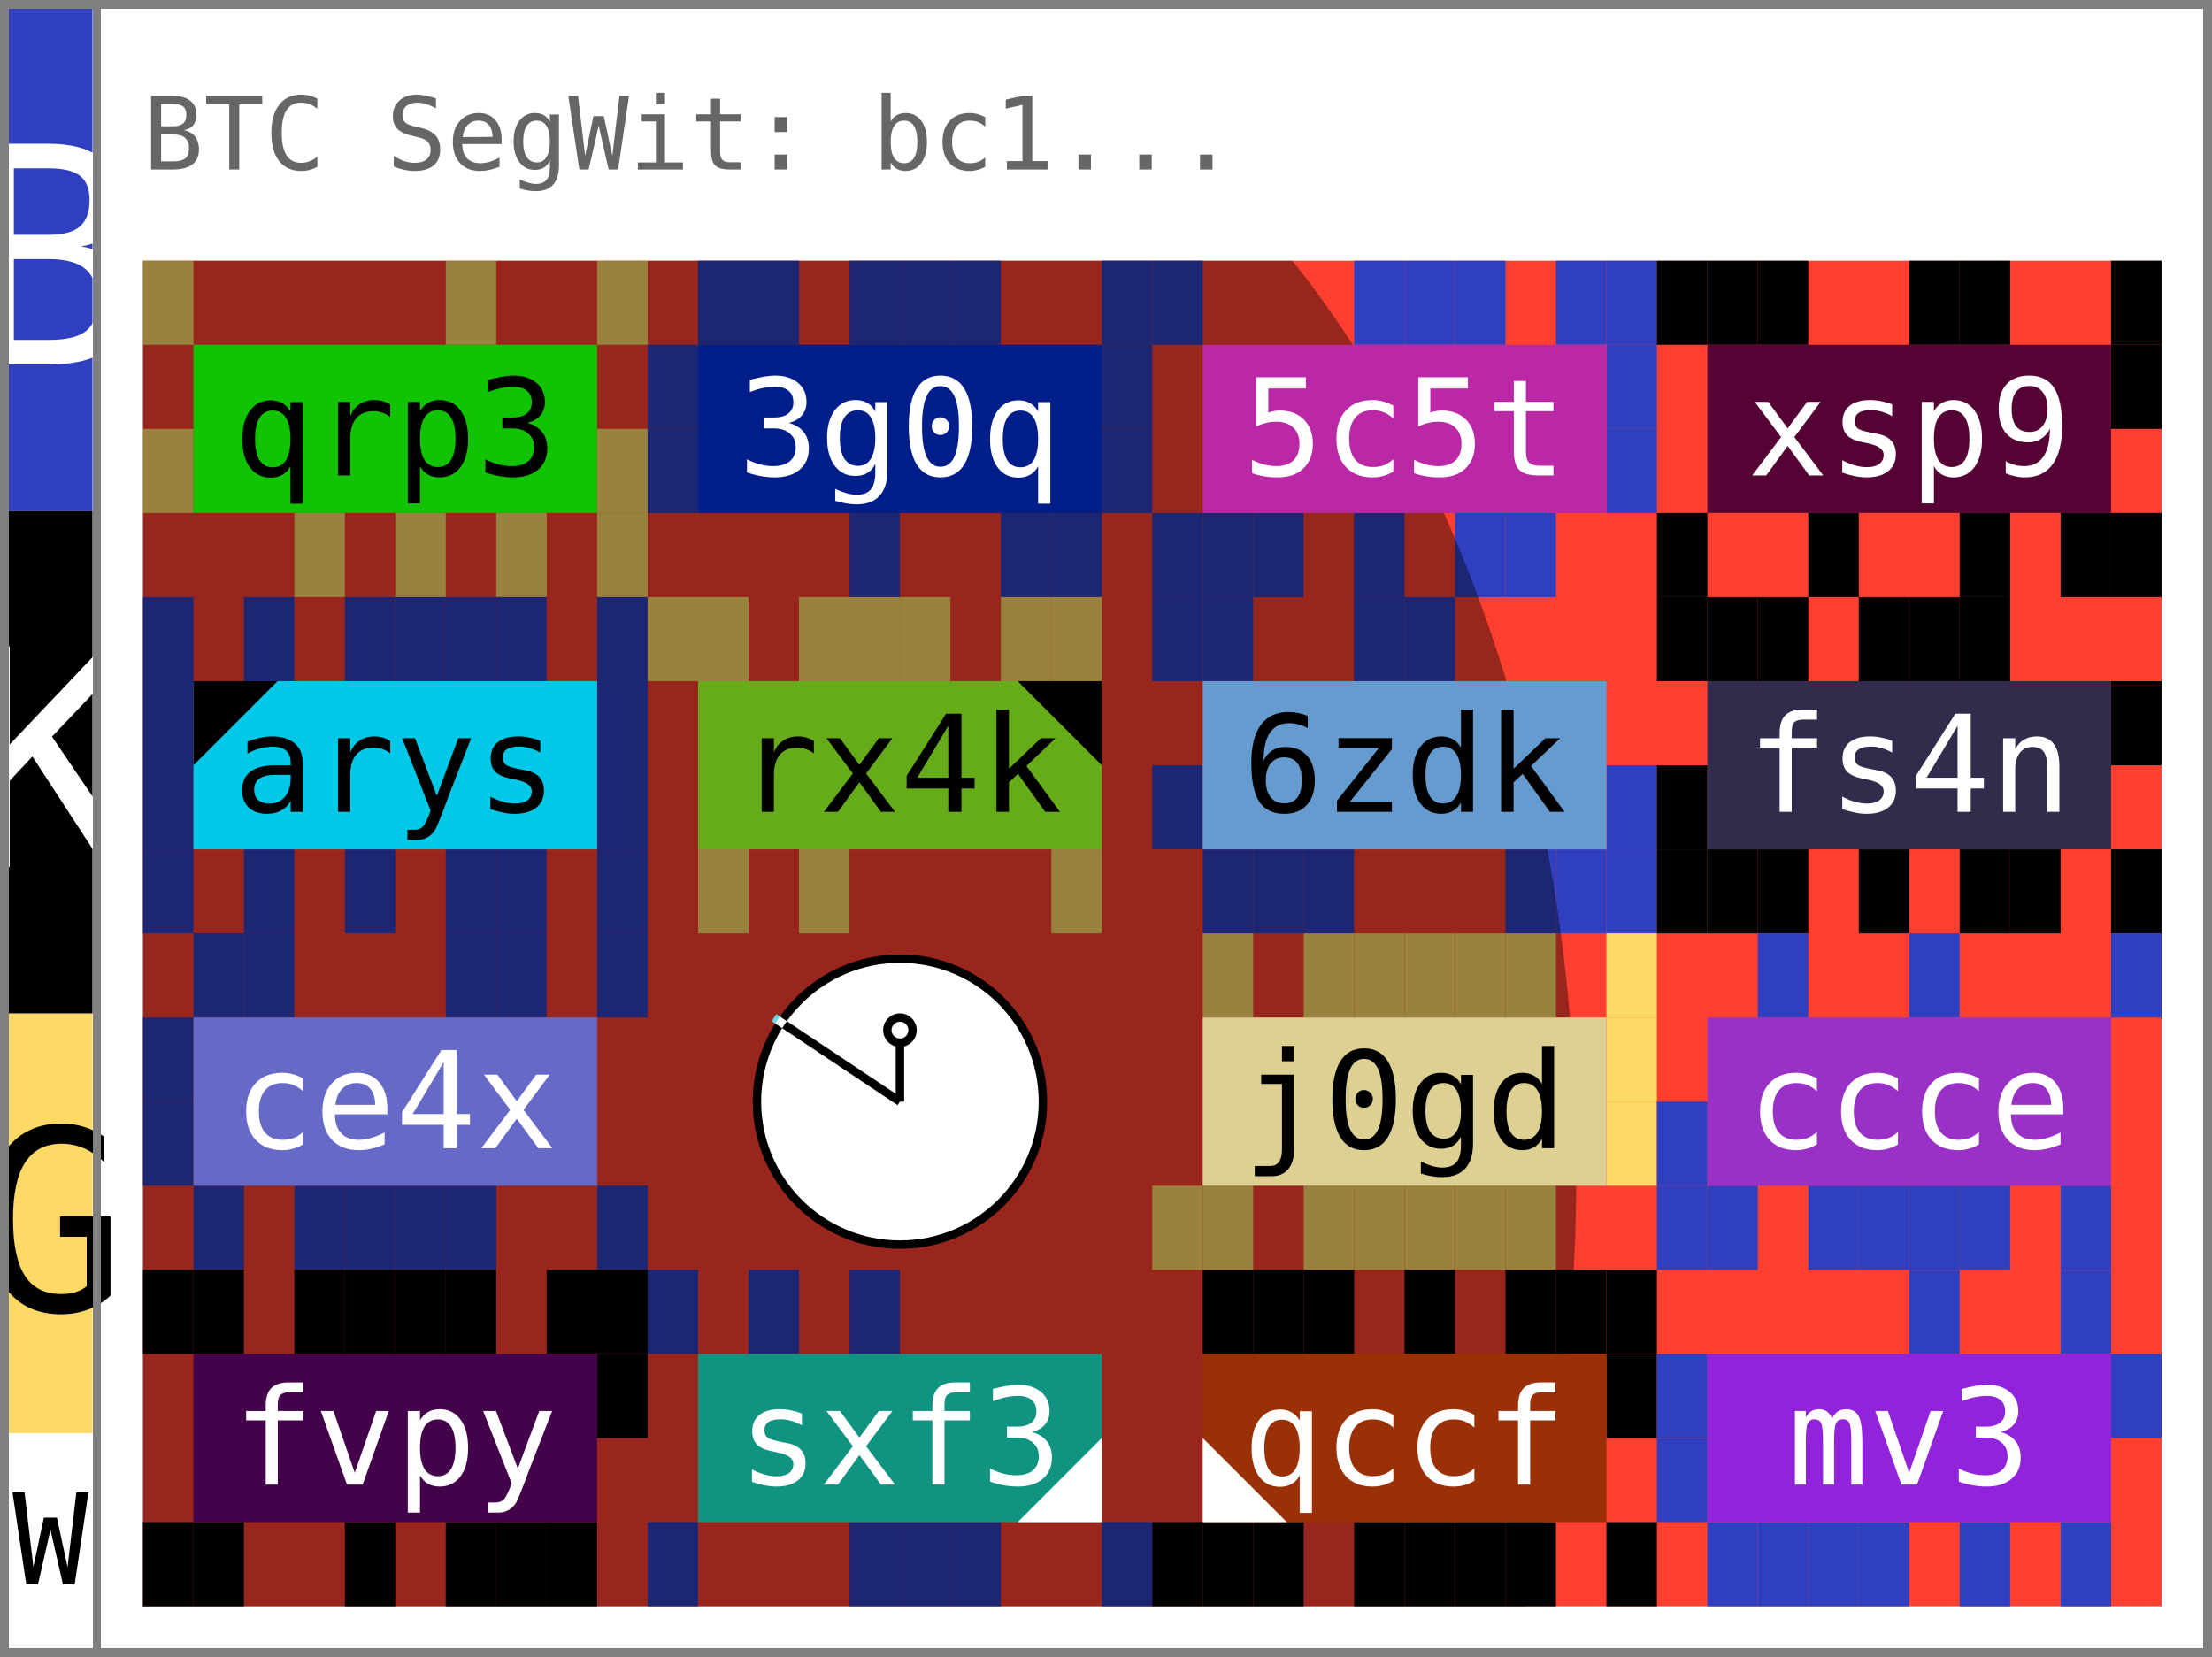
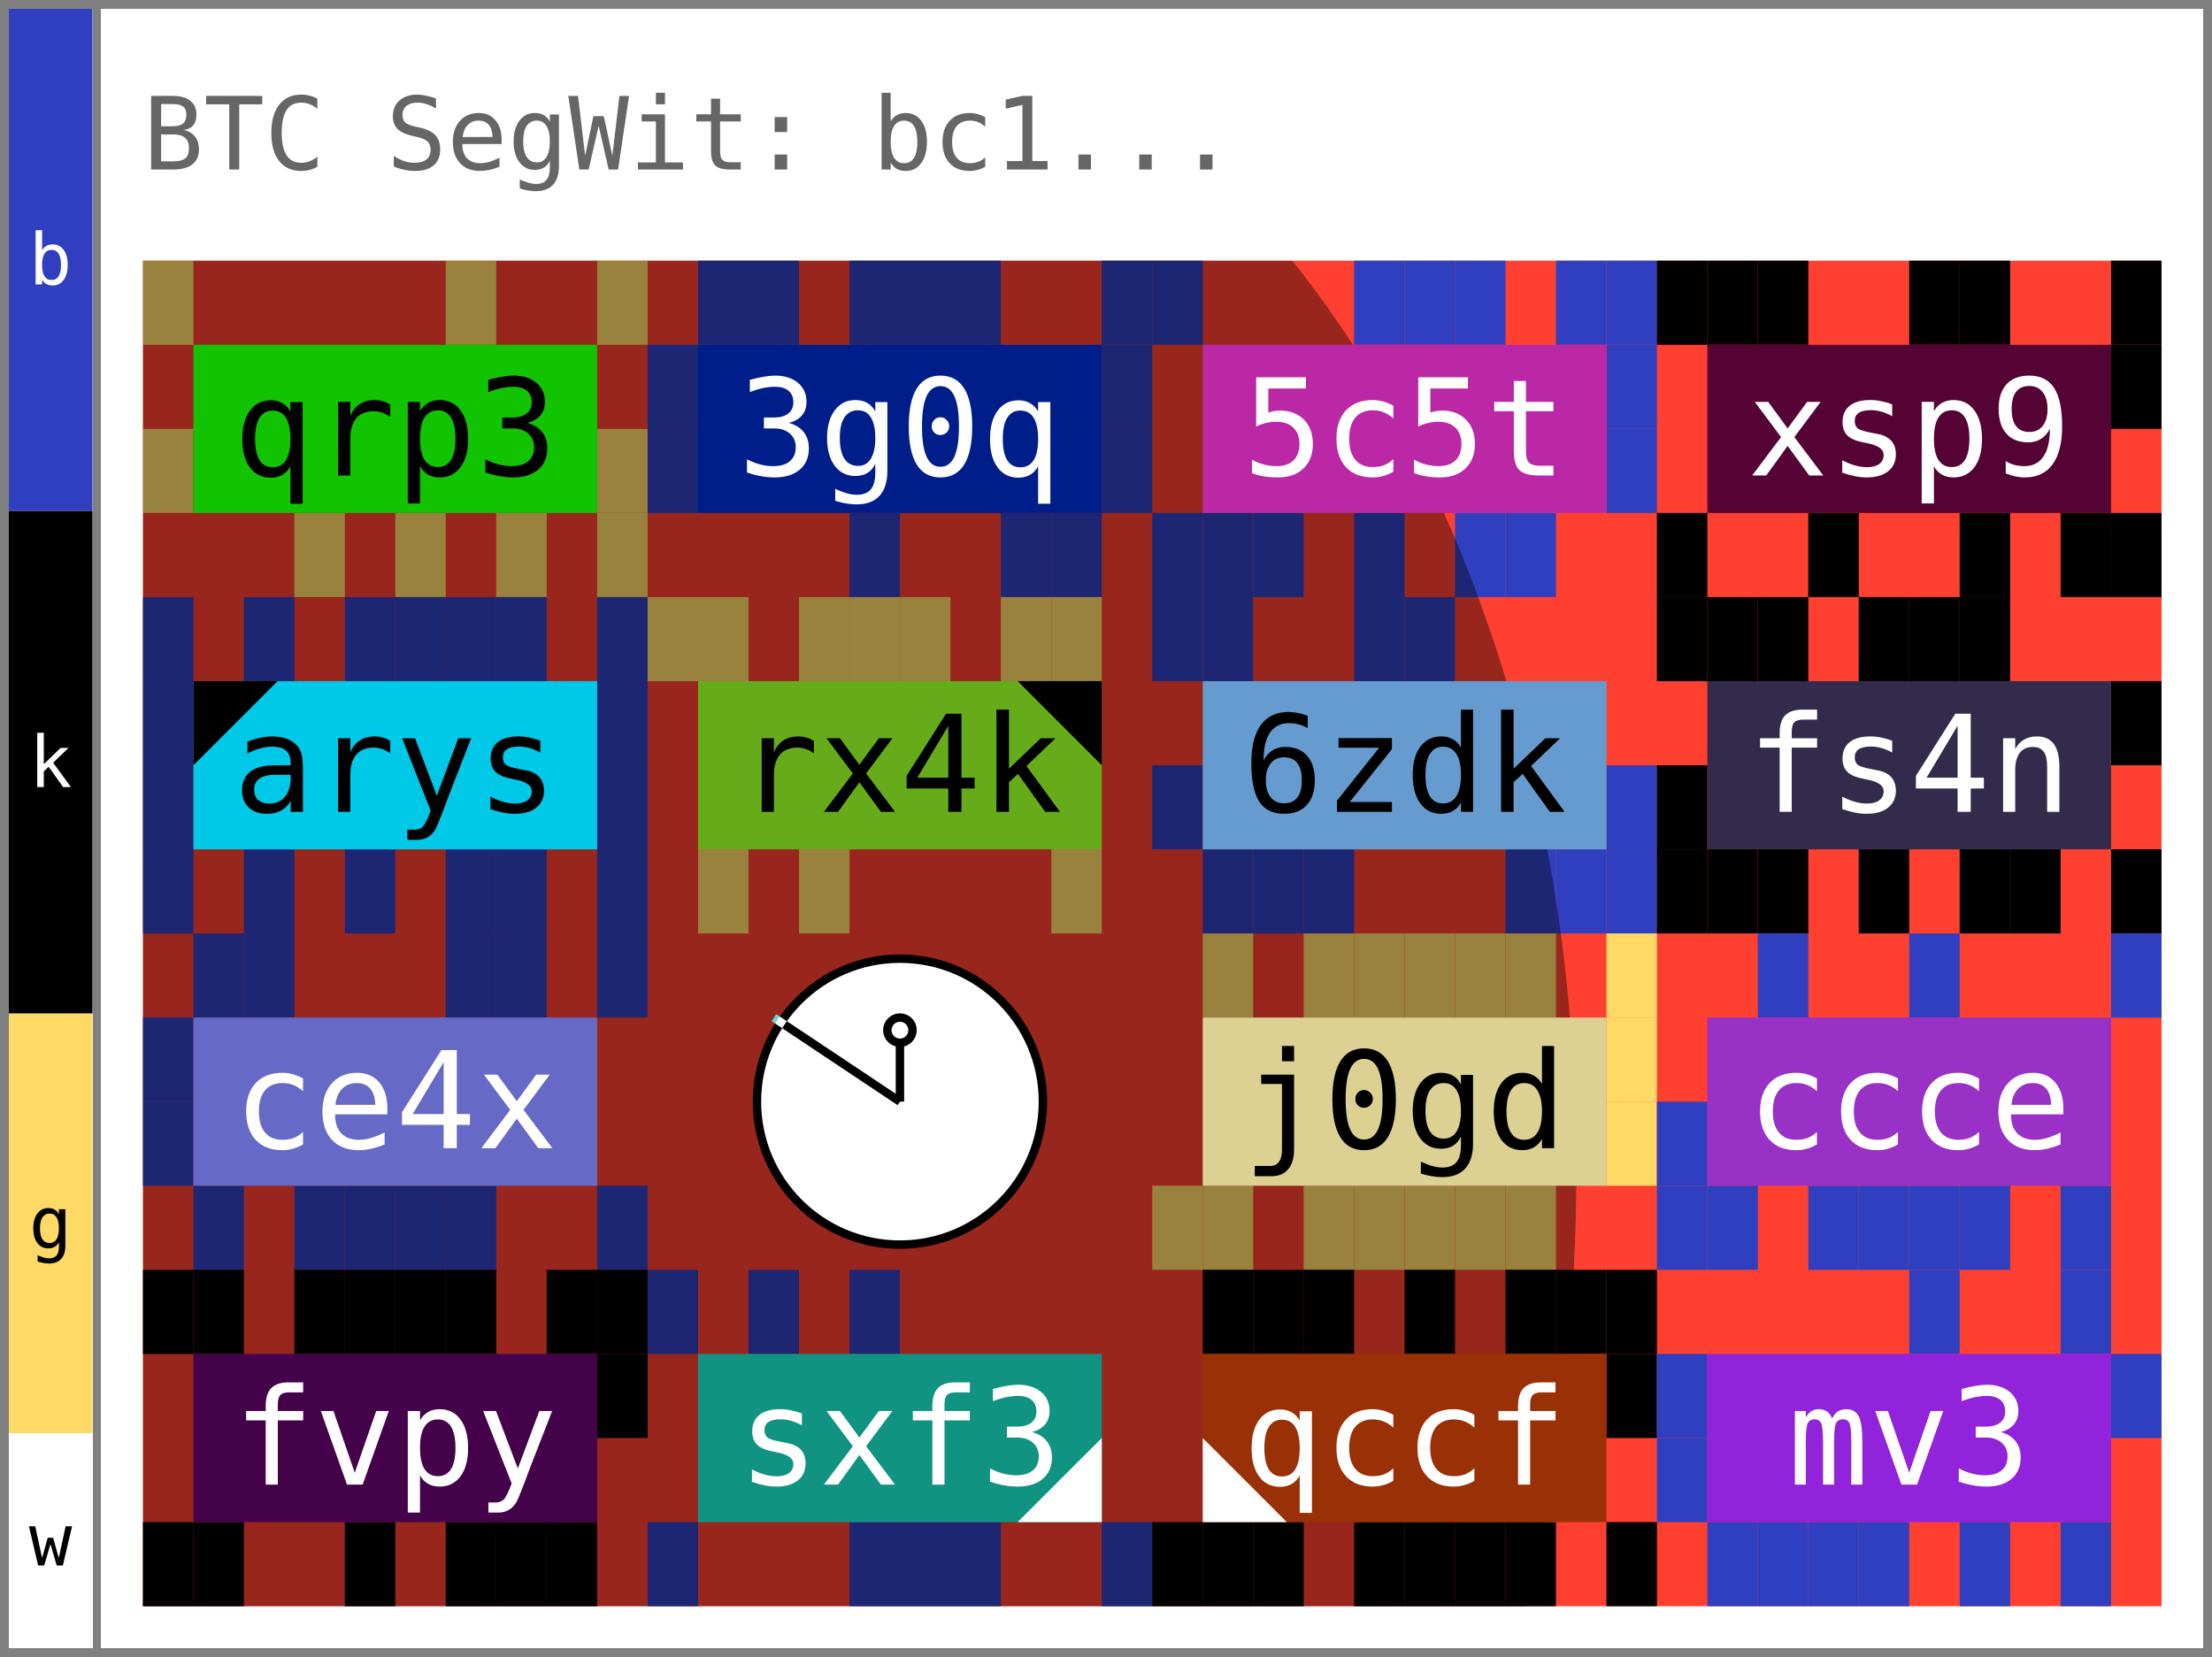
<svg xmlns="http://www.w3.org/2000/svg" width="263.0" height="197.0" viewBox="0 0 263.0 197.0" data-entviz-version="v5" data-input-bytes="62" data-cols="4" data-rows="4">
  <defs>
    <clipPath id="grid-clip-455a41c26e763acf-4x4">
      <rect x="17.0" y="31.0" width="240.0" height="160.0" />
    </clipPath>
  </defs>
  <rect x="0" y="0" width="263.0" height="197.0" fill="#ffffff" />
  <g data-channel="grid">
    <rect x="17.0" y="31.0" width="240.0" height="160.0" fill="#ff3f2f" />
    <g>
      <rect x="17.0" y="31.0" width="6.0" height="10.0" fill="#ffd966" />
      <rect x="53.0" y="31.0" width="6.0" height="10.0" fill="#ffd966" />
      <rect x="71.0" y="31.0" width="6.0" height="10.0" fill="#ffd966" />
      <rect x="71.0" y="51.0" width="6.0" height="10.0" fill="#ffd966" />
      <rect x="71.0" y="61.0" width="6.0" height="10.0" fill="#ffd966" />
      <rect x="59.0" y="61.0" width="6.0" height="10.0" fill="#ffd966" />
      <rect x="47.0" y="61.0" width="6.0" height="10.0" fill="#ffd966" />
      <rect x="35.0" y="61.0" width="6.0" height="10.0" fill="#ffd966" />
      <rect x="17.0" y="51.0" width="6.0" height="10.0" fill="#ffd966" />
      <rect x="83.0" y="31.0" width="6.0" height="10.0" fill="#2f3fbf" />
      <rect x="89.0" y="31.0" width="6.0" height="10.0" fill="#2f3fbf" />
      <rect x="101.0" y="31.0" width="6.0" height="10.0" fill="#2f3fbf" />
      <rect x="107.0" y="31.0" width="6.0" height="10.0" fill="#2f3fbf" />
      <rect x="113.0" y="31.0" width="6.0" height="10.0" fill="#2f3fbf" />
      <rect x="131.0" y="31.0" width="6.0" height="10.0" fill="#2f3fbf" />
      <rect x="131.0" y="41.0" width="6.0" height="10.0" fill="#2f3fbf" />
      <rect x="131.0" y="51.0" width="6.0" height="10.0" fill="#2f3fbf" />
      <rect x="125.0" y="61.0" width="6.0" height="10.0" fill="#2f3fbf" />
      <rect x="119.0" y="61.0" width="6.0" height="10.0" fill="#2f3fbf" />
      <rect x="101.0" y="61.0" width="6.0" height="10.0" fill="#2f3fbf" />
      <rect x="77.0" y="51.0" width="6.0" height="10.0" fill="#2f3fbf" />
      <rect x="77.0" y="41.0" width="6.0" height="10.0" fill="#2f3fbf" />
      <rect x="137.0" y="31.0" width="6.0" height="10.0" fill="#2f3fbf" />
      <rect x="161.0" y="31.0" width="6.0" height="10.0" fill="#2f3fbf" />
      <rect x="167.0" y="31.0" width="6.0" height="10.0" fill="#2f3fbf" />
      <rect x="173.0" y="31.0" width="6.0" height="10.0" fill="#2f3fbf" />
      <rect x="185.0" y="31.0" width="6.0" height="10.0" fill="#2f3fbf" />
      <rect x="191.0" y="31.0" width="6.0" height="10.0" fill="#2f3fbf" />
      <rect x="191.0" y="41.0" width="6.0" height="10.0" fill="#2f3fbf" />
      <rect x="191.0" y="51.0" width="6.0" height="10.0" fill="#2f3fbf" />
      <rect x="179.0" y="61.0" width="6.0" height="10.0" fill="#2f3fbf" />
      <rect x="173.0" y="61.0" width="6.0" height="10.0" fill="#2f3fbf" />
      <rect x="161.0" y="61.0" width="6.0" height="10.0" fill="#2f3fbf" />
      <rect x="149.0" y="61.0" width="6.0" height="10.0" fill="#2f3fbf" />
      <rect x="143.0" y="61.0" width="6.0" height="10.0" fill="#2f3fbf" />
      <rect x="137.0" y="61.0" width="6.0" height="10.0" fill="#2f3fbf" />
      <rect x="197.0" y="31.0" width="6.0" height="10.0" fill="#000000" />
      <rect x="203.0" y="31.0" width="6.0" height="10.0" fill="#000000" />
      <rect x="209.0" y="31.0" width="6.0" height="10.0" fill="#000000" />
      <rect x="227.0" y="31.0" width="6.0" height="10.0" fill="#000000" />
      <rect x="233.0" y="31.0" width="6.0" height="10.0" fill="#000000" />
      <rect x="251.0" y="31.0" width="6.0" height="10.0" fill="#000000" />
      <rect x="251.0" y="41.0" width="6.0" height="10.0" fill="#000000" />
      <rect x="251.0" y="61.0" width="6.0" height="10.0" fill="#000000" />
      <rect x="245.0" y="61.0" width="6.0" height="10.0" fill="#000000" />
      <rect x="233.0" y="61.0" width="6.0" height="10.0" fill="#000000" />
      <rect x="215.0" y="61.0" width="6.0" height="10.0" fill="#000000" />
      <rect x="197.0" y="61.0" width="6.0" height="10.0" fill="#000000" />
      <rect x="17.0" y="71.0" width="6.0" height="10.0" fill="#2f3fbf" />
      <rect x="29.0" y="71.0" width="6.0" height="10.0" fill="#2f3fbf" />
      <rect x="41.0" y="71.0" width="6.0" height="10.0" fill="#2f3fbf" />
      <rect x="47.0" y="71.0" width="6.0" height="10.0" fill="#2f3fbf" />
      <rect x="53.0" y="71.0" width="6.0" height="10.0" fill="#2f3fbf" />
      <rect x="59.0" y="71.0" width="6.0" height="10.0" fill="#2f3fbf" />
      <rect x="71.0" y="71.0" width="6.0" height="10.0" fill="#2f3fbf" />
      <rect x="71.0" y="81.0" width="6.0" height="10.0" fill="#2f3fbf" />
      <rect x="71.0" y="91.0" width="6.0" height="10.0" fill="#2f3fbf" />
      <rect x="71.0" y="101.0" width="6.0" height="10.0" fill="#2f3fbf" />
      <rect x="59.0" y="101.0" width="6.0" height="10.0" fill="#2f3fbf" />
      <rect x="53.0" y="101.0" width="6.0" height="10.0" fill="#2f3fbf" />
      <rect x="41.0" y="101.0" width="6.0" height="10.0" fill="#2f3fbf" />
      <rect x="29.0" y="101.0" width="6.0" height="10.0" fill="#2f3fbf" />
      <rect x="17.0" y="101.0" width="6.0" height="10.0" fill="#2f3fbf" />
      <rect x="17.0" y="91.0" width="6.0" height="10.0" fill="#2f3fbf" />
      <rect x="17.0" y="81.0" width="6.0" height="10.0" fill="#2f3fbf" />
      <rect x="77.0" y="71.0" width="6.0" height="10.0" fill="#ffd966" />
      <rect x="83.0" y="71.0" width="6.0" height="10.0" fill="#ffd966" />
      <rect x="95.0" y="71.0" width="6.0" height="10.0" fill="#ffd966" />
      <rect x="101.0" y="71.0" width="6.0" height="10.0" fill="#ffd966" />
      <rect x="107.0" y="71.0" width="6.0" height="10.0" fill="#ffd966" />
      <rect x="119.0" y="71.0" width="6.0" height="10.0" fill="#ffd966" />
      <rect x="125.0" y="71.0" width="6.0" height="10.0" fill="#ffd966" />
      <rect x="125.0" y="101.0" width="6.0" height="10.0" fill="#ffd966" />
      <rect x="95.0" y="101.0" width="6.0" height="10.0" fill="#ffd966" />
      <rect x="83.0" y="101.0" width="6.0" height="10.0" fill="#ffd966" />
      <rect x="137.0" y="71.0" width="6.0" height="10.0" fill="#2f3fbf" />
      <rect x="143.0" y="71.0" width="6.0" height="10.0" fill="#2f3fbf" />
      <rect x="161.0" y="71.0" width="6.0" height="10.0" fill="#2f3fbf" />
      <rect x="167.0" y="71.0" width="6.0" height="10.0" fill="#2f3fbf" />
      <rect x="191.0" y="91.0" width="6.0" height="10.0" fill="#2f3fbf" />
      <rect x="191.0" y="101.0" width="6.0" height="10.0" fill="#2f3fbf" />
      <rect x="185.0" y="101.0" width="6.0" height="10.0" fill="#2f3fbf" />
      <rect x="179.0" y="101.0" width="6.0" height="10.0" fill="#2f3fbf" />
      <rect x="155.0" y="101.0" width="6.0" height="10.0" fill="#2f3fbf" />
      <rect x="149.0" y="101.0" width="6.0" height="10.0" fill="#2f3fbf" />
      <rect x="143.0" y="101.0" width="6.0" height="10.0" fill="#2f3fbf" />
      <rect x="137.0" y="91.0" width="6.0" height="10.0" fill="#2f3fbf" />
      <rect x="197.0" y="71.0" width="6.0" height="10.0" fill="#000000" />
      <rect x="203.0" y="71.0" width="6.0" height="10.0" fill="#000000" />
      <rect x="209.0" y="71.0" width="6.0" height="10.0" fill="#000000" />
      <rect x="221.0" y="71.0" width="6.0" height="10.0" fill="#000000" />
      <rect x="227.0" y="71.0" width="6.0" height="10.0" fill="#000000" />
      <rect x="233.0" y="71.0" width="6.0" height="10.0" fill="#000000" />
      <rect x="251.0" y="81.0" width="6.0" height="10.0" fill="#000000" />
      <rect x="251.0" y="101.0" width="6.0" height="10.0" fill="#000000" />
      <rect x="239.0" y="101.0" width="6.0" height="10.0" fill="#000000" />
      <rect x="233.0" y="101.0" width="6.0" height="10.0" fill="#000000" />
      <rect x="221.0" y="101.0" width="6.0" height="10.0" fill="#000000" />
      <rect x="209.0" y="101.0" width="6.0" height="10.0" fill="#000000" />
      <rect x="203.0" y="101.0" width="6.0" height="10.0" fill="#000000" />
      <rect x="197.0" y="101.0" width="6.0" height="10.0" fill="#000000" />
      <rect x="197.0" y="91.0" width="6.0" height="10.0" fill="#000000" />
      <rect x="23.0" y="111.0" width="6.0" height="10.0" fill="#2f3fbf" />
      <rect x="29.0" y="111.0" width="6.0" height="10.0" fill="#2f3fbf" />
      <rect x="53.0" y="111.0" width="6.0" height="10.0" fill="#2f3fbf" />
      <rect x="59.0" y="111.0" width="6.0" height="10.0" fill="#2f3fbf" />
      <rect x="71.0" y="111.0" width="6.0" height="10.0" fill="#2f3fbf" />
      <rect x="71.0" y="141.0" width="6.0" height="10.0" fill="#2f3fbf" />
      <rect x="53.0" y="141.0" width="6.0" height="10.0" fill="#2f3fbf" />
      <rect x="47.0" y="141.0" width="6.0" height="10.0" fill="#2f3fbf" />
      <rect x="41.0" y="141.0" width="6.0" height="10.0" fill="#2f3fbf" />
      <rect x="35.0" y="141.0" width="6.0" height="10.0" fill="#2f3fbf" />
      <rect x="23.0" y="141.0" width="6.0" height="10.0" fill="#2f3fbf" />
      <rect x="17.0" y="131.0" width="6.0" height="10.0" fill="#2f3fbf" />
      <rect x="17.0" y="121.0" width="6.0" height="10.0" fill="#2f3fbf" />
      <rect x="143.0" y="111.0" width="6.0" height="10.0" fill="#ffd966" />
      <rect x="155.0" y="111.0" width="6.0" height="10.0" fill="#ffd966" />
      <rect x="161.0" y="111.0" width="6.0" height="10.0" fill="#ffd966" />
      <rect x="167.0" y="111.0" width="6.0" height="10.0" fill="#ffd966" />
      <rect x="173.0" y="111.0" width="6.0" height="10.0" fill="#ffd966" />
      <rect x="179.0" y="111.0" width="6.0" height="10.0" fill="#ffd966" />
      <rect x="191.0" y="111.0" width="6.0" height="10.0" fill="#ffd966" />
      <rect x="191.0" y="121.0" width="6.0" height="10.0" fill="#ffd966" />
      <rect x="191.0" y="131.0" width="6.0" height="10.0" fill="#ffd966" />
      <rect x="179.0" y="141.0" width="6.0" height="10.0" fill="#ffd966" />
      <rect x="173.0" y="141.0" width="6.0" height="10.0" fill="#ffd966" />
      <rect x="167.0" y="141.0" width="6.0" height="10.0" fill="#ffd966" />
      <rect x="161.0" y="141.0" width="6.0" height="10.0" fill="#ffd966" />
      <rect x="155.0" y="141.0" width="6.0" height="10.0" fill="#ffd966" />
      <rect x="143.0" y="141.0" width="6.0" height="10.0" fill="#ffd966" />
      <rect x="137.0" y="141.0" width="6.0" height="10.0" fill="#ffd966" />
      <rect x="209.0" y="111.0" width="6.0" height="10.0" fill="#2f3fbf" />
      <rect x="227.0" y="111.0" width="6.0" height="10.0" fill="#2f3fbf" />
      <rect x="251.0" y="111.0" width="6.0" height="10.0" fill="#2f3fbf" />
      <rect x="245.0" y="141.0" width="6.0" height="10.0" fill="#2f3fbf" />
      <rect x="233.0" y="141.0" width="6.0" height="10.0" fill="#2f3fbf" />
      <rect x="227.0" y="141.0" width="6.0" height="10.0" fill="#2f3fbf" />
      <rect x="221.0" y="141.0" width="6.0" height="10.0" fill="#2f3fbf" />
      <rect x="215.0" y="141.0" width="6.0" height="10.0" fill="#2f3fbf" />
      <rect x="203.0" y="141.0" width="6.0" height="10.0" fill="#2f3fbf" />
      <rect x="197.0" y="141.0" width="6.0" height="10.0" fill="#2f3fbf" />
      <rect x="197.0" y="131.0" width="6.0" height="10.0" fill="#2f3fbf" />
      <rect x="17.0" y="151.0" width="6.0" height="10.0" fill="#000000" />
      <rect x="23.0" y="151.0" width="6.0" height="10.0" fill="#000000" />
      <rect x="35.0" y="151.0" width="6.0" height="10.0" fill="#000000" />
      <rect x="41.0" y="151.0" width="6.0" height="10.0" fill="#000000" />
      <rect x="47.0" y="151.0" width="6.0" height="10.0" fill="#000000" />
      <rect x="53.0" y="151.0" width="6.0" height="10.0" fill="#000000" />
      <rect x="65.0" y="151.0" width="6.0" height="10.0" fill="#000000" />
      <rect x="71.0" y="151.0" width="6.0" height="10.0" fill="#000000" />
      <rect x="71.0" y="161.0" width="6.0" height="10.0" fill="#000000" />
      <rect x="65.0" y="181.0" width="6.0" height="10.0" fill="#000000" />
      <rect x="59.0" y="181.0" width="6.0" height="10.0" fill="#000000" />
      <rect x="53.0" y="181.0" width="6.0" height="10.0" fill="#000000" />
      <rect x="41.0" y="181.0" width="6.0" height="10.0" fill="#000000" />
      <rect x="23.0" y="181.0" width="6.0" height="10.0" fill="#000000" />
      <rect x="17.0" y="181.0" width="6.0" height="10.0" fill="#000000" />
      <rect x="77.0" y="151.0" width="6.0" height="10.0" fill="#2f3fbf" />
      <rect x="89.0" y="151.0" width="6.0" height="10.0" fill="#2f3fbf" />
      <rect x="101.0" y="151.0" width="6.0" height="10.0" fill="#2f3fbf" />
      <rect x="131.0" y="181.0" width="6.0" height="10.0" fill="#2f3fbf" />
      <rect x="113.0" y="181.0" width="6.0" height="10.0" fill="#2f3fbf" />
      <rect x="107.0" y="181.0" width="6.0" height="10.0" fill="#2f3fbf" />
      <rect x="101.0" y="181.0" width="6.0" height="10.0" fill="#2f3fbf" />
      <rect x="77.0" y="181.0" width="6.0" height="10.0" fill="#2f3fbf" />
      <rect x="143.0" y="151.0" width="6.0" height="10.0" fill="#000000" />
      <rect x="149.0" y="151.0" width="6.0" height="10.0" fill="#000000" />
      <rect x="155.0" y="151.0" width="6.0" height="10.0" fill="#000000" />
      <rect x="167.0" y="151.0" width="6.0" height="10.0" fill="#000000" />
      <rect x="179.0" y="151.0" width="6.0" height="10.0" fill="#000000" />
      <rect x="185.0" y="151.0" width="6.0" height="10.0" fill="#000000" />
      <rect x="191.0" y="151.0" width="6.0" height="10.0" fill="#000000" />
      <rect x="191.0" y="161.0" width="6.0" height="10.0" fill="#000000" />
      <rect x="191.0" y="181.0" width="6.0" height="10.0" fill="#000000" />
      <rect x="179.0" y="181.0" width="6.0" height="10.0" fill="#000000" />
      <rect x="173.0" y="181.0" width="6.0" height="10.0" fill="#000000" />
      <rect x="167.0" y="181.0" width="6.0" height="10.0" fill="#000000" />
      <rect x="161.0" y="181.0" width="6.0" height="10.0" fill="#000000" />
      <rect x="149.0" y="181.0" width="6.0" height="10.0" fill="#000000" />
      <rect x="143.0" y="181.0" width="6.0" height="10.0" fill="#000000" />
      <rect x="137.0" y="181.0" width="6.0" height="10.0" fill="#000000" />
      <rect x="227.0" y="151.0" width="6.0" height="10.0" fill="#2f3fbf" />
      <rect x="245.0" y="151.0" width="6.0" height="10.0" fill="#2f3fbf" />
      <rect x="251.0" y="161.0" width="6.0" height="10.0" fill="#2f3fbf" />
      <rect x="245.0" y="181.0" width="6.0" height="10.0" fill="#2f3fbf" />
      <rect x="233.0" y="181.0" width="6.0" height="10.0" fill="#2f3fbf" />
      <rect x="221.0" y="181.0" width="6.0" height="10.0" fill="#2f3fbf" />
      <rect x="215.0" y="181.0" width="6.0" height="10.0" fill="#2f3fbf" />
      <rect x="209.0" y="181.0" width="6.0" height="10.0" fill="#2f3fbf" />
      <rect x="203.0" y="181.0" width="6.0" height="10.0" fill="#2f3fbf" />
      <rect x="197.0" y="171.0" width="6.0" height="10.0" fill="#2f3fbf" />
      <rect x="197.0" y="161.0" width="6.0" height="10.0" fill="#2f3fbf" />
    </g>
    <g clip-path="url(#grid-clip-455a41c26e763acf-4x4)" data-channel="ellipse" data-ellipse-anchor-x="77.0" data-ellipse-anchor-y="151.0" data-ellipse-rx="156.33307652783935" data-ellipse-ry="109.7998459167036" data-ellipse-rotation-deg="96.0">
      <ellipse cx="77.0" cy="151.0" rx="156.333" ry="109.8" transform="rotate(96.0 77.0 151.0)" fill="#000000" fill-opacity="0.4" />
    </g>
    <g>
      <g data-channel="cell" data-cell-index="0" data-cell-row="0" data-cell-col="0">
        <rect x="23.0" y="41.0" width="48.0" height="20.0" fill="#11c300" />
        <text x="47.0" y="51.0" fill="#000000" style="font-family: &quot;DejaVu Sans Mono&quot;, &quot;Consolas&quot;, &quot;Menlo&quot;, &quot;Liberation Mono&quot;, monospace; font-size: 16.0px;" text-anchor="middle" dominant-baseline="central">qrp3</text>
      </g>
      <g data-channel="cell" data-cell-index="1" data-cell-row="0" data-cell-col="1">
        <rect x="83.0" y="41.0" width="48.0" height="20.0" fill="#001e8a" />
        <text x="107.0" y="51.0" fill="#ffffff" style="font-family: &quot;DejaVu Sans Mono&quot;, &quot;Consolas&quot;, &quot;Menlo&quot;, &quot;Liberation Mono&quot;, monospace; font-size: 16.0px;" text-anchor="middle" dominant-baseline="central">3g0q</text>
      </g>
      <g data-channel="cell" data-cell-index="2" data-cell-row="0" data-cell-col="2">
        <rect x="143.0" y="41.0" width="48.0" height="20.0" fill="#bb28a6" />
        <text x="167.0" y="51.0" fill="#ffffff" style="font-family: &quot;DejaVu Sans Mono&quot;, &quot;Consolas&quot;, &quot;Menlo&quot;, &quot;Liberation Mono&quot;, monospace; font-size: 16.0px;" text-anchor="middle" dominant-baseline="central">5c5t</text>
      </g>
      <g data-channel="cell" data-cell-index="3" data-cell-row="0" data-cell-col="3">
        <rect x="203.0" y="41.0" width="48.0" height="20.0" fill="#550234" />
        <text x="227.0" y="51.0" fill="#ffffff" style="font-family: &quot;DejaVu Sans Mono&quot;, &quot;Consolas&quot;, &quot;Menlo&quot;, &quot;Liberation Mono&quot;, monospace; font-size: 16.0px;" text-anchor="middle" dominant-baseline="central">xsp9</text>
      </g>
      <g data-channel="cell" data-cell-index="4" data-cell-row="1" data-cell-col="0" data-cell-quartile="1">
        <rect x="23.0" y="81.0" width="48.0" height="20.0" fill="#00c9e8" />
        <text x="47.0" y="91.0" fill="#000000" style="font-family: &quot;DejaVu Sans Mono&quot;, &quot;Consolas&quot;, &quot;Menlo&quot;, &quot;Liberation Mono&quot;, monospace; font-size: 16.0px;" text-anchor="middle" dominant-baseline="central">arys</text>
        <polygon points="23.0,81.0 33.0,81.0 23.0,91.0" fill="#000000" />
      </g>
      <g data-channel="cell" data-cell-index="5" data-cell-row="1" data-cell-col="1" data-cell-quartile="2">
        <rect x="83.0" y="81.0" width="48.0" height="20.0" fill="#66ab19" />
        <text x="107.0" y="91.0" fill="#000000" style="font-family: &quot;DejaVu Sans Mono&quot;, &quot;Consolas&quot;, &quot;Menlo&quot;, &quot;Liberation Mono&quot;, monospace; font-size: 16.0px;" text-anchor="middle" dominant-baseline="central">rx4k</text>
        <polygon points="131.0,81.0 121.0,81.0 131.0,91.0" fill="#000000" />
      </g>
      <g data-channel="cell" data-cell-index="6" data-cell-row="1" data-cell-col="2">
        <rect x="143.0" y="81.0" width="48.0" height="20.0" fill="#669bd0" />
        <text x="167.0" y="91.0" fill="#000000" style="font-family: &quot;DejaVu Sans Mono&quot;, &quot;Consolas&quot;, &quot;Menlo&quot;, &quot;Liberation Mono&quot;, monospace; font-size: 16.0px;" text-anchor="middle" dominant-baseline="central">6zdk</text>
      </g>
      <g data-channel="cell" data-cell-index="7" data-cell-row="1" data-cell-col="3">
        <rect x="203.0" y="81.0" width="48.0" height="20.0" fill="#332b4c" />
        <text x="227.0" y="91.0" fill="#ffffff" style="font-family: &quot;DejaVu Sans Mono&quot;, &quot;Consolas&quot;, &quot;Menlo&quot;, &quot;Liberation Mono&quot;, monospace; font-size: 16.0px;" text-anchor="middle" dominant-baseline="central">fs4n</text>
      </g>
      <g data-channel="cell" data-cell-index="8" data-cell-row="2" data-cell-col="0">
        <rect x="23.0" y="121.0" width="48.0" height="20.0" fill="#666ac6" />
        <text x="47.0" y="131.0" fill="#ffffff" style="font-family: &quot;DejaVu Sans Mono&quot;, &quot;Consolas&quot;, &quot;Menlo&quot;, &quot;Liberation Mono&quot;, monospace; font-size: 16.0px;" text-anchor="middle" dominant-baseline="central">ce4x</text>
      </g>
      <g data-channel="cell" data-cell-index="9" data-cell-row="2" data-cell-col="1" data-cell-blank="true" data-cell-blank-marker="true">
        <circle cx="107.0" cy="131.0" r="17.0" fill="#ffffff" stroke="#000000" stroke-width="1" />
        <line x1="107.0" y1="131.0" x2="92.023" y2="121.015" stroke="#ffffff" style="mix-blend-mode: difference" stroke-width="1" />
        <line x1="107.0" y1="131.0" x2="107.0" y2="122.5" stroke="#000000" stroke-width="1" />
        <circle cx="107.0" cy="122.5" r="1.5" fill="#ffffff" stroke="#000000" stroke-width="1" />
      </g>
      <g data-channel="cell" data-cell-index="10" data-cell-row="2" data-cell-col="2">
        <rect x="143.0" y="121.0" width="48.0" height="20.0" fill="#ddd093" />
        <text x="167.0" y="131.0" fill="#000000" style="font-family: &quot;DejaVu Sans Mono&quot;, &quot;Consolas&quot;, &quot;Menlo&quot;, &quot;Liberation Mono&quot;, monospace; font-size: 16.0px;" text-anchor="middle" dominant-baseline="central">j0gd</text>
      </g>
      <g data-channel="cell" data-cell-index="11" data-cell-row="2" data-cell-col="3">
        <rect x="203.0" y="121.0" width="48.0" height="20.0" fill="#9931c6" />
        <text x="227.0" y="131.0" fill="#ffffff" style="font-family: &quot;DejaVu Sans Mono&quot;, &quot;Consolas&quot;, &quot;Menlo&quot;, &quot;Liberation Mono&quot;, monospace; font-size: 16.0px;" text-anchor="middle" dominant-baseline="central">ccce</text>
      </g>
      <g data-channel="cell" data-cell-index="12" data-cell-row="3" data-cell-col="0">
        <rect x="23.0" y="161.0" width="48.0" height="20.0" fill="#44024b" />
        <text x="47.0" y="171.0" fill="#ffffff" style="font-family: &quot;DejaVu Sans Mono&quot;, &quot;Consolas&quot;, &quot;Menlo&quot;, &quot;Liberation Mono&quot;, monospace; font-size: 16.0px;" text-anchor="middle" dominant-baseline="central">fvpy</text>
      </g>
      <g data-channel="cell" data-cell-index="13" data-cell-row="3" data-cell-col="1" data-cell-quartile="3">
        <rect x="83.0" y="161.0" width="48.0" height="20.0" fill="#119381" />
        <text x="107.0" y="171.0" fill="#ffffff" style="font-family: &quot;DejaVu Sans Mono&quot;, &quot;Consolas&quot;, &quot;Menlo&quot;, &quot;Liberation Mono&quot;, monospace; font-size: 16.0px;" text-anchor="middle" dominant-baseline="central">sxf3</text>
        <polygon points="131.0,181.0 131.0,171.0 121.0,181.0" fill="#ffffff" />
      </g>
      <g data-channel="cell" data-cell-index="14" data-cell-row="3" data-cell-col="2" data-cell-quartile="4">
        <rect x="143.0" y="161.0" width="48.0" height="20.0" fill="#993006" />
        <text x="167.0" y="171.0" fill="#ffffff" style="font-family: &quot;DejaVu Sans Mono&quot;, &quot;Consolas&quot;, &quot;Menlo&quot;, &quot;Liberation Mono&quot;, monospace; font-size: 16.0px;" text-anchor="middle" dominant-baseline="central">qccf</text>
        <polygon points="143.0,181.0 143.0,171.0 153.0,181.0" fill="#ffffff" />
      </g>
      <g data-channel="cell" data-cell-index="15" data-cell-row="3" data-cell-col="3">
        <rect x="203.0" y="161.0" width="48.0" height="20.0" fill="#9123db" />
        <text x="227.0" y="171.0" fill="#ffffff" style="font-family: &quot;DejaVu Sans Mono&quot;, &quot;Consolas&quot;, &quot;Menlo&quot;, &quot;Liberation Mono&quot;, monospace; font-size: 16.0px;" text-anchor="middle" dominant-baseline="central">mv3</text>
      </g>
    </g>
  </g>
  <g data-channel="color-bar">
    <g data-color-bar-rank="0" data-color-bar-band="B">
      <rect x="1" y="1" width="10.0" height="59.764" fill="#2f3fbf" />
-       <text x="6.0" y="30.882" fill="#ffffff" style="font-family: &quot;DejaVu Sans Mono&quot;, &quot;Consolas&quot;, &quot;Menlo&quot;, &quot;Liberation Mono&quot;, monospace; font-size: 36px;" text-anchor="middle" dominant-baseline="central" data-color-bar-letter="true">B</text>
+       <text x="6.0" y="30.882" fill="#ffffff" style="font-family: &quot;DejaVu Sans Mono&quot;, &quot;Consolas&quot;, &quot;Menlo&quot;, &quot;Liberation Mono&quot;, monospace; font-size: 8.5px;" text-anchor="middle" dominant-baseline="central" data-color-bar-letter="true">b</text>
    </g>
    <g data-color-bar-rank="1" data-color-bar-band="K">
      <rect x="1" y="60.764" width="10.0" height="59.764" fill="#000000" />
-       <text x="6.0" y="90.646" fill="#ffffff" style="font-family: &quot;DejaVu Sans Mono&quot;, &quot;Consolas&quot;, &quot;Menlo&quot;, &quot;Liberation Mono&quot;, monospace; font-size: 36px;" text-anchor="middle" dominant-baseline="central" data-color-bar-letter="true">K</text>
+       <text x="6.0" y="90.646" fill="#ffffff" style="font-family: &quot;DejaVu Sans Mono&quot;, &quot;Consolas&quot;, &quot;Menlo&quot;, &quot;Liberation Mono&quot;, monospace; font-size: 8.5px;" text-anchor="middle" dominant-baseline="central" data-color-bar-letter="true">k</text>
    </g>
    <g data-color-bar-rank="2" data-color-bar-band="G">
      <rect x="1" y="120.528" width="10.0" height="49.895" fill="#ffd966" />
-       <text x="6.0" y="145.475" fill="#000000" style="font-family: &quot;DejaVu Sans Mono&quot;, &quot;Consolas&quot;, &quot;Menlo&quot;, &quot;Liberation Mono&quot;, monospace; font-size: 30px;" text-anchor="middle" dominant-baseline="central" data-color-bar-letter="true">G</text>
+       <text x="6.0" y="145.475" fill="#000000" style="font-family: &quot;DejaVu Sans Mono&quot;, &quot;Consolas&quot;, &quot;Menlo&quot;, &quot;Liberation Mono&quot;, monospace; font-size: 8.5px;" text-anchor="middle" dominant-baseline="central" data-color-bar-letter="true">g</text>
    </g>
    <g data-color-bar-rank="3" data-color-bar-band="W">
      <rect x="1" y="170.423" width="10.0" height="25.577" fill="#ffffff" />
-       <text x="6.0" y="183.211" fill="#000000" style="font-family: &quot;DejaVu Sans Mono&quot;, &quot;Consolas&quot;, &quot;Menlo&quot;, &quot;Liberation Mono&quot;, monospace; font-size: 15px;" text-anchor="middle" dominant-baseline="central" data-color-bar-letter="true">W</text>
+       <text x="6.0" y="183.211" fill="#000000" style="font-family: &quot;DejaVu Sans Mono&quot;, &quot;Consolas&quot;, &quot;Menlo&quot;, &quot;Liberation Mono&quot;, monospace; font-size: 8.5px;" text-anchor="middle" dominant-baseline="central" data-color-bar-letter="true">w</text>
    </g>
  </g>
  <g data-channel="label-top">
    <text x="17.0" y="16.0" fill="#666666" style="font-family: &quot;DejaVu Sans Mono&quot;, &quot;Consolas&quot;, &quot;Menlo&quot;, &quot;Liberation Mono&quot;, monospace; font-size: 12.0px;" dominant-baseline="central">BTC SegWit: bc1...</text>
  </g>
  <line x1="0" y1="0.5" x2="263.0" y2="0.5" stroke="#808080" stroke-width="1" shape-rendering="crispEdges" />
  <line x1="262.5" y1="0" x2="262.5" y2="197.0" stroke="#808080" stroke-width="1" shape-rendering="crispEdges" />
  <line x1="0" y1="196.5" x2="263.0" y2="196.5" stroke="#808080" stroke-width="1" shape-rendering="crispEdges" />
  <line x1="0.5" y1="0" x2="0.5" y2="197.0" stroke="#808080" stroke-width="1" shape-rendering="crispEdges" />
  <line x1="11.5" y1="0" x2="11.5" y2="197.0" stroke="#808080" stroke-width="1" shape-rendering="crispEdges" />
</svg>
